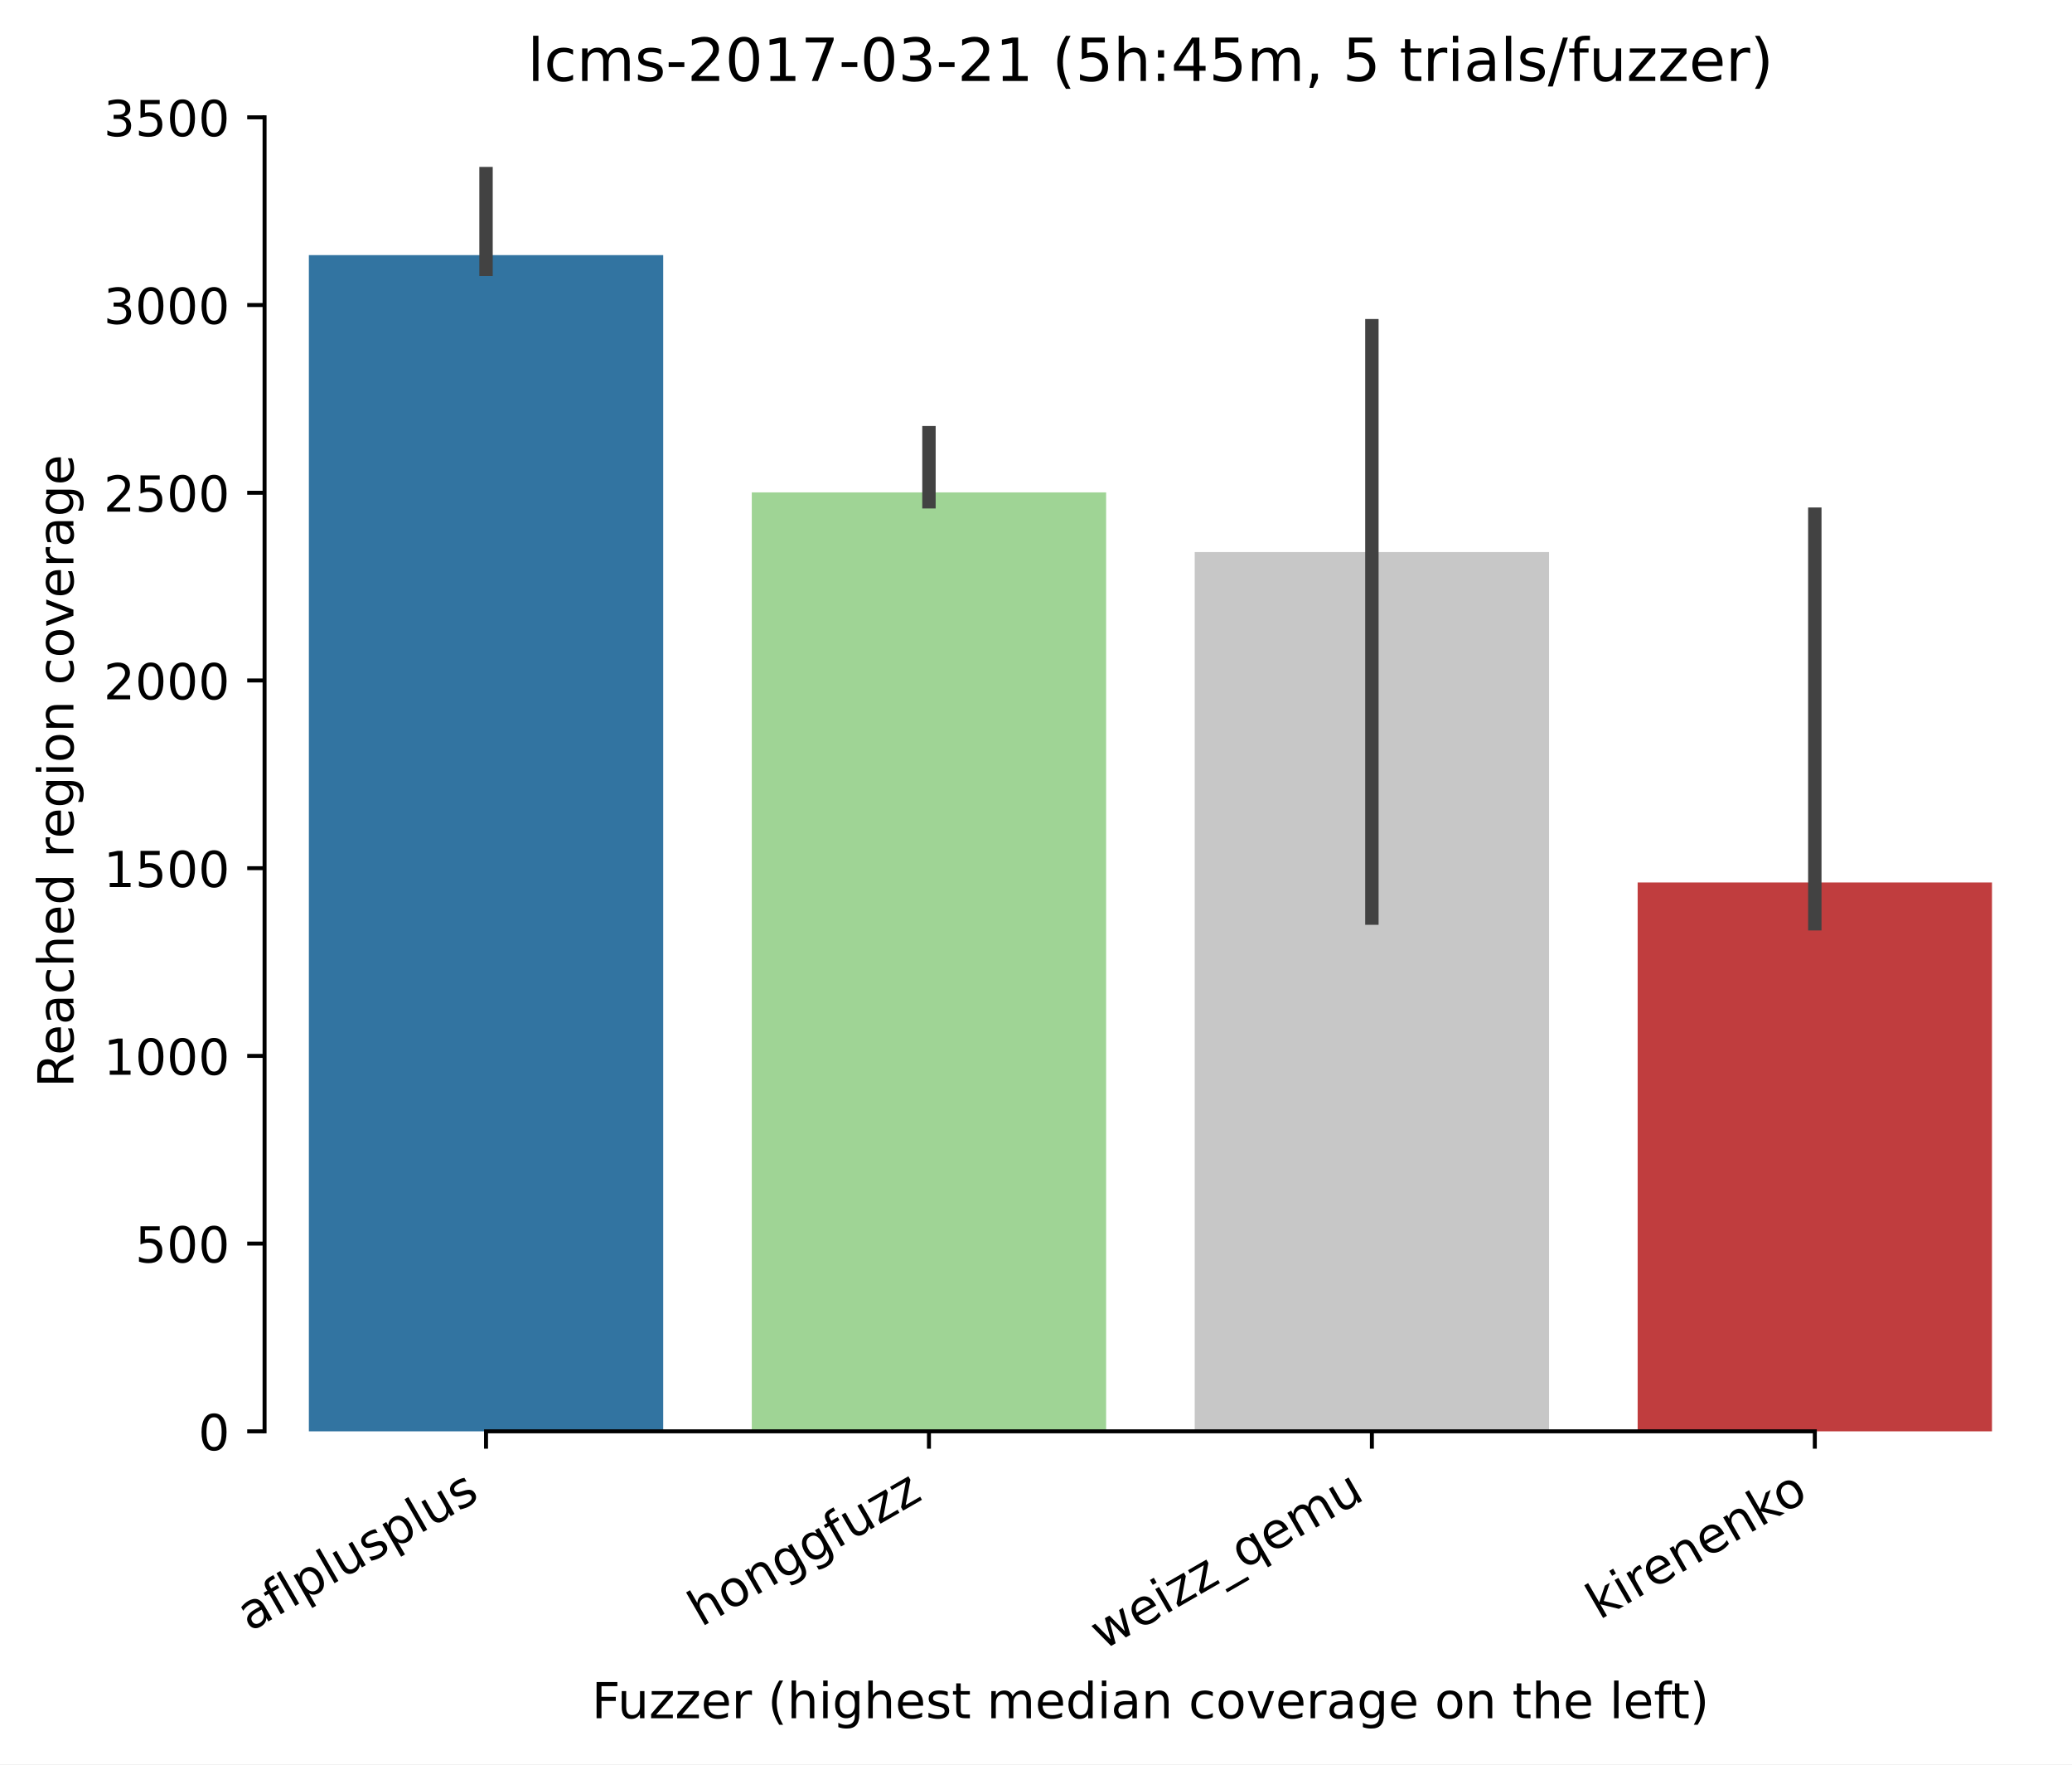
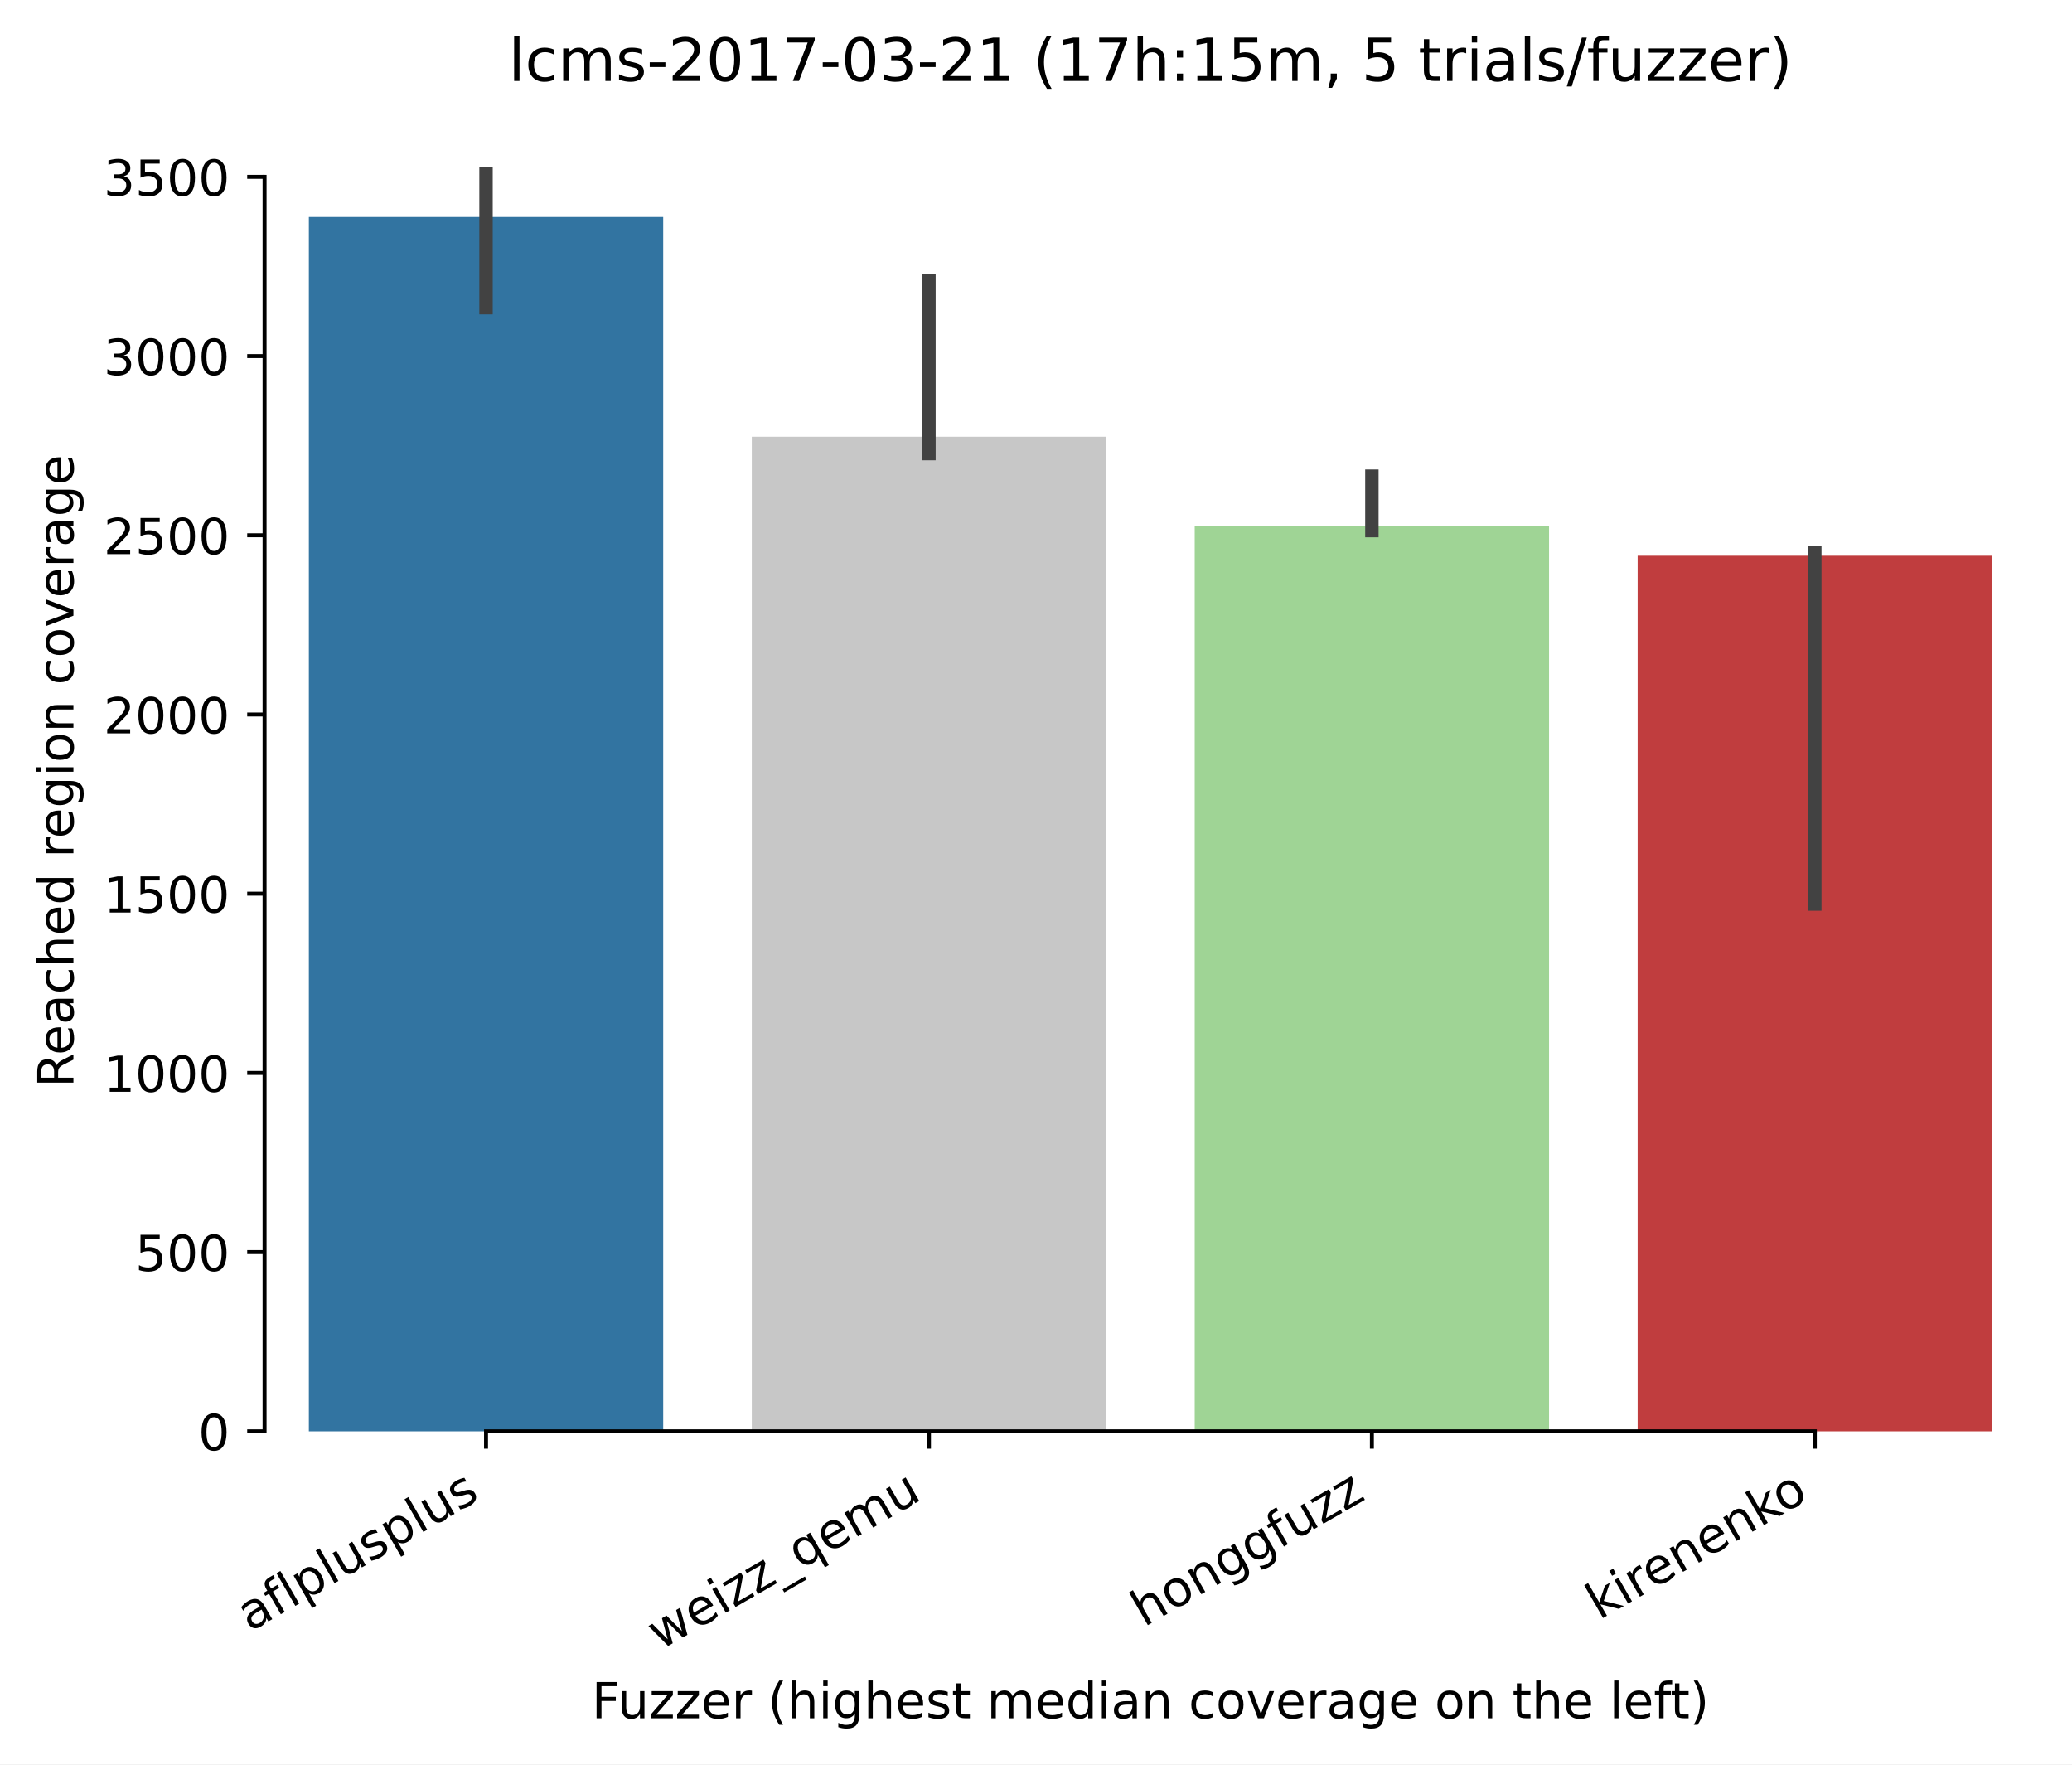
<svg xmlns="http://www.w3.org/2000/svg" xmlns:xlink="http://www.w3.org/1999/xlink" height="355.524pt" version="1.1" viewBox="0 0 417.648 355.524" width="417.648pt">
  <defs>
    <style type="text/css">*{stroke-linecap:butt;stroke-linejoin:round;}</style>
  </defs>
  <g id="figure_1">
    <g id="patch_1">
      <path d="M 0 355.524  L 417.648 355.524  L 417.648 0  L 0 0  z " style="fill:#ffffff;" />
    </g>
    <g id="axes_1">
      <g id="patch_2">
        <path d="M 53.328 288.43  L 410.448 288.43  L 410.448 22.318  L 53.328 22.318  z " style="fill:#ffffff;" />
      </g>
      <g id="patch_3">
-         <path clip-path="url(#p3915ba2900)" d="M 62.256 288.43  L 133.68 288.43  L 133.68 51.407  L 62.256 51.407  z " style="fill:#3274a1;" />
+         <path clip-path="url(#p726e9a7b98)" d="M 62.256 288.43  L 133.68 288.43  L 133.68 43.729  L 62.256 43.729  z " style="fill:#3274a1;" />
      </g>
      <g id="patch_4">
-         <path clip-path="url(#p3915ba2900)" d="M 151.536 288.43  L 222.96 288.43  L 222.96 99.22  L 151.536 99.22  z " style="fill:#9fd495;" />
+         <path clip-path="url(#p726e9a7b98)" d="M 151.536 288.43  L 222.96 288.43  L 222.96 88.004  L 151.536 88.004  z " style="fill:#c7c7c7;" />
      </g>
      <g id="patch_5">
-         <path clip-path="url(#p3915ba2900)" d="M 240.816 288.43  L 312.24 288.43  L 312.24 111.249  L 240.816 111.249  z " style="fill:#c7c7c7;" />
+         <path clip-path="url(#p726e9a7b98)" d="M 240.816 288.43  L 312.24 288.43  L 312.24 106.06  L 240.816 106.06  z " style="fill:#9fd495;" />
      </g>
      <g id="patch_6">
-         <path clip-path="url(#p3915ba2900)" d="M 330.096 288.43  L 401.52 288.43  L 401.52 177.824  L 330.096 177.824  z " style="fill:#c03d3e;" />
+         <path clip-path="url(#p726e9a7b98)" d="M 330.096 288.43  L 401.52 288.43  L 401.52 111.983  L 330.096 111.983  z " style="fill:#c03d3e;" />
      </g>
      <g id="matplotlib.axis_1">
        <g id="xtick_1">
          <g id="line2d_1">
            <defs>
-               <path d="M 0 0  L 0 3.5  " id="maa04aa9f16" style="stroke:#000000;stroke-width:0.8;" />
+               <path d="M 0 0  L 0 3.5  " id="m2c6a691747" style="stroke:#000000;stroke-width:0.8;" />
            </defs>
            <g>
-               <use style="stroke:#000000;stroke-width:0.8;" x="97.968" xlink:href="#maa04aa9f16" y="288.43" />
+               <use style="stroke:#000000;stroke-width:0.8;" x="97.968" xlink:href="#m2c6a691747" y="288.43" />
            </g>
          </g>
          <g id="text_1">
            <g transform="translate(50.35912 328.8973)rotate(-30)scale(0.1 -0.1)">
              <defs>
                <path d="M 34.281 27.484  Q 23.391 27.484 19.188 25  Q 14.984 22.516 14.984 16.5  Q 14.984 11.719 18.141 8.906  Q 21.297 6.109 26.703 6.109  Q 34.188 6.109 38.703 11.406  Q 43.219 16.703 43.219 25.484  L 43.219 27.484  z M 52.203 31.203  L 52.203 0  L 43.219 0  L 43.219 8.297  Q 40.141 3.328 35.547 0.953  Q 30.953 -1.422 24.312 -1.422  Q 15.922 -1.422 10.953 3.297  Q 6 8.016 6 15.922  Q 6 25.141 12.172 29.828  Q 18.359 34.516 30.609 34.516  L 43.219 34.516  L 43.219 35.406  Q 43.219 41.609 39.141 45  Q 35.062 48.391 27.688 48.391  Q 23 48.391 18.547 47.266  Q 14.109 46.141 10.016 43.891  L 10.016 52.203  Q 14.938 54.109 19.578 55.047  Q 24.219 56 28.609 56  Q 40.484 56 46.344 49.844  Q 52.203 43.703 52.203 31.203  z " id="DejaVuSans-97" />
                <path d="M 37.109 75.984  L 37.109 68.5  L 28.516 68.5  Q 23.688 68.5 21.797 66.547  Q 19.922 64.594 19.922 59.516  L 19.922 54.688  L 34.719 54.688  L 34.719 47.703  L 19.922 47.703  L 19.922 0  L 10.891 0  L 10.891 47.703  L 2.297 47.703  L 2.297 54.688  L 10.891 54.688  L 10.891 58.5  Q 10.891 67.625 15.141 71.797  Q 19.391 75.984 28.609 75.984  z " id="DejaVuSans-102" />
                <path d="M 9.422 75.984  L 18.406 75.984  L 18.406 0  L 9.422 0  z " id="DejaVuSans-108" />
                <path d="M 18.109 8.203  L 18.109 -20.797  L 9.078 -20.797  L 9.078 54.688  L 18.109 54.688  L 18.109 46.391  Q 20.953 51.266 25.266 53.625  Q 29.594 56 35.594 56  Q 45.562 56 51.781 48.094  Q 58.016 40.188 58.016 27.297  Q 58.016 14.406 51.781 6.484  Q 45.562 -1.422 35.594 -1.422  Q 29.594 -1.422 25.266 0.953  Q 20.953 3.328 18.109 8.203  z M 48.688 27.297  Q 48.688 37.203 44.609 42.844  Q 40.531 48.484 33.406 48.484  Q 26.266 48.484 22.188 42.844  Q 18.109 37.203 18.109 27.297  Q 18.109 17.391 22.188 11.75  Q 26.266 6.109 33.406 6.109  Q 40.531 6.109 44.609 11.75  Q 48.688 17.391 48.688 27.297  z " id="DejaVuSans-112" />
                <path d="M 8.5 21.578  L 8.5 54.688  L 17.484 54.688  L 17.484 21.922  Q 17.484 14.156 20.5 10.266  Q 23.531 6.391 29.594 6.391  Q 36.859 6.391 41.078 11.031  Q 45.312 15.672 45.312 23.688  L 45.312 54.688  L 54.297 54.688  L 54.297 0  L 45.312 0  L 45.312 8.406  Q 42.047 3.422 37.719 1  Q 33.406 -1.422 27.688 -1.422  Q 18.266 -1.422 13.375 4.438  Q 8.5 10.297 8.5 21.578  z M 31.109 56  z " id="DejaVuSans-117" />
                <path d="M 44.281 53.078  L 44.281 44.578  Q 40.484 46.531 36.375 47.5  Q 32.281 48.484 27.875 48.484  Q 21.188 48.484 17.844 46.438  Q 14.5 44.391 14.5 40.281  Q 14.5 37.156 16.891 35.375  Q 19.281 33.594 26.516 31.984  L 29.594 31.297  Q 39.156 29.25 43.188 25.516  Q 47.219 21.781 47.219 15.094  Q 47.219 7.469 41.188 3.016  Q 35.156 -1.422 24.609 -1.422  Q 20.219 -1.422 15.453 -0.562  Q 10.688 0.297 5.422 2  L 5.422 11.281  Q 10.406 8.688 15.234 7.391  Q 20.062 6.109 24.812 6.109  Q 31.156 6.109 34.562 8.281  Q 37.984 10.453 37.984 14.406  Q 37.984 18.062 35.516 20.016  Q 33.062 21.969 24.703 23.781  L 21.578 24.516  Q 13.234 26.266 9.516 29.906  Q 5.812 33.547 5.812 39.891  Q 5.812 47.609 11.281 51.797  Q 16.75 56 26.812 56  Q 31.781 56 36.172 55.266  Q 40.578 54.547 44.281 53.078  z " id="DejaVuSans-115" />
              </defs>
              <use xlink:href="#DejaVuSans-97" />
              <use x="61.279" xlink:href="#DejaVuSans-102" />
              <use x="96.484" xlink:href="#DejaVuSans-108" />
              <use x="124.268" xlink:href="#DejaVuSans-112" />
              <use x="187.744" xlink:href="#DejaVuSans-108" />
              <use x="215.527" xlink:href="#DejaVuSans-117" />
              <use x="278.906" xlink:href="#DejaVuSans-115" />
              <use x="331.006" xlink:href="#DejaVuSans-112" />
              <use x="394.482" xlink:href="#DejaVuSans-108" />
              <use x="422.266" xlink:href="#DejaVuSans-117" />
              <use x="485.645" xlink:href="#DejaVuSans-115" />
            </g>
          </g>
        </g>
        <g id="xtick_2">
          <g id="line2d_2">
            <g>
-               <use style="stroke:#000000;stroke-width:0.8;" x="187.248" xlink:href="#maa04aa9f16" y="288.43" />
+               <use style="stroke:#000000;stroke-width:0.8;" x="187.248" xlink:href="#m2c6a691747" y="288.43" />
            </g>
          </g>
          <g id="text_2">
-             <g transform="translate(141.3089 327.9332)rotate(-30)scale(0.1 -0.1)">
-               <defs>
-                 <path d="M 54.891 33.016  L 54.891 0  L 45.906 0  L 45.906 32.719  Q 45.906 40.484 42.875 44.328  Q 39.844 48.188 33.797 48.188  Q 26.516 48.188 22.312 43.547  Q 18.109 38.922 18.109 30.906  L 18.109 0  L 9.078 0  L 9.078 75.984  L 18.109 75.984  L 18.109 46.188  Q 21.344 51.125 25.703 53.562  Q 30.078 56 35.797 56  Q 45.219 56 50.047 50.172  Q 54.891 44.344 54.891 33.016  z " id="DejaVuSans-104" />
-                 <path d="M 30.609 48.391  Q 23.391 48.391 19.188 42.75  Q 14.984 37.109 14.984 27.297  Q 14.984 17.484 19.156 11.844  Q 23.344 6.203 30.609 6.203  Q 37.797 6.203 41.984 11.859  Q 46.188 17.531 46.188 27.297  Q 46.188 37.016 41.984 42.703  Q 37.797 48.391 30.609 48.391  z M 30.609 56  Q 42.328 56 49.016 48.375  Q 55.719 40.766 55.719 27.297  Q 55.719 13.875 49.016 6.219  Q 42.328 -1.422 30.609 -1.422  Q 18.844 -1.422 12.172 6.219  Q 5.516 13.875 5.516 27.297  Q 5.516 40.766 12.172 48.375  Q 18.844 56 30.609 56  z " id="DejaVuSans-111" />
-                 <path d="M 54.891 33.016  L 54.891 0  L 45.906 0  L 45.906 32.719  Q 45.906 40.484 42.875 44.328  Q 39.844 48.188 33.797 48.188  Q 26.516 48.188 22.312 43.547  Q 18.109 38.922 18.109 30.906  L 18.109 0  L 9.078 0  L 9.078 54.688  L 18.109 54.688  L 18.109 46.188  Q 21.344 51.125 25.703 53.562  Q 30.078 56 35.797 56  Q 45.219 56 50.047 50.172  Q 54.891 44.344 54.891 33.016  z " id="DejaVuSans-110" />
-                 <path d="M 45.406 27.984  Q 45.406 37.75 41.375 43.109  Q 37.359 48.484 30.078 48.484  Q 22.859 48.484 18.828 43.109  Q 14.797 37.75 14.797 27.984  Q 14.797 18.266 18.828 12.891  Q 22.859 7.516 30.078 7.516  Q 37.359 7.516 41.375 12.891  Q 45.406 18.266 45.406 27.984  z M 54.391 6.781  Q 54.391 -7.172 48.188 -13.984  Q 42 -20.797 29.203 -20.797  Q 24.469 -20.797 20.266 -20.094  Q 16.062 -19.391 12.109 -17.922  L 12.109 -9.188  Q 16.062 -11.328 19.922 -12.344  Q 23.781 -13.375 27.781 -13.375  Q 36.625 -13.375 41.016 -8.766  Q 45.406 -4.156 45.406 5.172  L 45.406 9.625  Q 42.625 4.781 38.281 2.391  Q 33.938 0 27.875 0  Q 17.828 0 11.672 7.656  Q 5.516 15.328 5.516 27.984  Q 5.516 40.672 11.672 48.328  Q 17.828 56 27.875 56  Q 33.938 56 38.281 53.609  Q 42.625 51.219 45.406 46.391  L 45.406 54.688  L 54.391 54.688  z " id="DejaVuSans-103" />
-                 <path d="M 5.516 54.688  L 48.188 54.688  L 48.188 46.484  L 14.406 7.172  L 48.188 7.172  L 48.188 0  L 4.297 0  L 4.297 8.203  L 38.094 47.516  L 5.516 47.516  z " id="DejaVuSans-122" />
-               </defs>
-               <use xlink:href="#DejaVuSans-104" />
-               <use x="63.379" xlink:href="#DejaVuSans-111" />
-               <use x="124.561" xlink:href="#DejaVuSans-110" />
-               <use x="187.939" xlink:href="#DejaVuSans-103" />
-               <use x="251.416" xlink:href="#DejaVuSans-103" />
-               <use x="314.893" xlink:href="#DejaVuSans-102" />
-               <use x="350.098" xlink:href="#DejaVuSans-117" />
-               <use x="413.477" xlink:href="#DejaVuSans-122" />
-               <use x="465.967" xlink:href="#DejaVuSans-122" />
-             </g>
-           </g>
-         </g>
-         <g id="xtick_3">
-           <g id="line2d_3">
-             <g>
-               <use style="stroke:#000000;stroke-width:0.8;" x="276.528" xlink:href="#maa04aa9f16" y="288.43" />
-             </g>
-           </g>
-           <g id="text_3">
-             <g transform="translate(222.3606 332.6035)rotate(-30)scale(0.1 -0.1)">
+             <g transform="translate(133.0806 332.6035)rotate(-30)scale(0.1 -0.1)">
              <defs>
                <path d="M 4.203 54.688  L 13.188 54.688  L 24.422 12.016  L 35.594 54.688  L 46.188 54.688  L 57.422 12.016  L 68.609 54.688  L 77.594 54.688  L 63.281 0  L 52.688 0  L 40.922 44.828  L 29.109 0  L 18.5 0  z " id="DejaVuSans-119" />
                <path d="M 56.203 29.594  L 56.203 25.203  L 14.891 25.203  Q 15.484 15.922 20.484 11.062  Q 25.484 6.203 34.422 6.203  Q 39.594 6.203 44.453 7.469  Q 49.312 8.734 54.109 11.281  L 54.109 2.781  Q 49.266 0.734 44.188 -0.344  Q 39.109 -1.422 33.891 -1.422  Q 20.797 -1.422 13.156 6.188  Q 5.516 13.812 5.516 26.812  Q 5.516 40.234 12.766 48.109  Q 20.016 56 32.328 56  Q 43.359 56 49.781 48.891  Q 56.203 41.797 56.203 29.594  z M 47.219 32.234  Q 47.125 39.594 43.094 43.984  Q 39.062 48.391 32.422 48.391  Q 24.906 48.391 20.391 44.141  Q 15.875 39.891 15.188 32.172  z " id="DejaVuSans-101" />
                <path d="M 9.422 54.688  L 18.406 54.688  L 18.406 0  L 9.422 0  z M 9.422 75.984  L 18.406 75.984  L 18.406 64.594  L 9.422 64.594  z " id="DejaVuSans-105" />
+                 <path d="M 5.516 54.688  L 48.188 54.688  L 48.188 46.484  L 14.406 7.172  L 48.188 7.172  L 48.188 0  L 4.297 0  L 4.297 8.203  L 38.094 47.516  L 5.516 47.516  z " id="DejaVuSans-122" />
                <path d="M 50.984 -16.609  L 50.984 -23.578  L -0.984 -23.578  L -0.984 -16.609  z " id="DejaVuSans-95" />
                <path d="M 14.797 27.297  Q 14.797 17.391 18.875 11.75  Q 22.953 6.109 30.078 6.109  Q 37.203 6.109 41.297 11.75  Q 45.406 17.391 45.406 27.297  Q 45.406 37.203 41.297 42.844  Q 37.203 48.484 30.078 48.484  Q 22.953 48.484 18.875 42.844  Q 14.797 37.203 14.797 27.297  z M 45.406 8.203  Q 42.578 3.328 38.25 0.953  Q 33.938 -1.422 27.875 -1.422  Q 17.969 -1.422 11.734 6.484  Q 5.516 14.406 5.516 27.297  Q 5.516 40.188 11.734 48.094  Q 17.969 56 27.875 56  Q 33.938 56 38.25 53.625  Q 42.578 51.266 45.406 46.391  L 45.406 54.688  L 54.391 54.688  L 54.391 -20.797  L 45.406 -20.797  z " id="DejaVuSans-113" />
                <path d="M 52 44.188  Q 55.375 50.25 60.062 53.125  Q 64.75 56 71.094 56  Q 79.641 56 84.281 50.016  Q 88.922 44.047 88.922 33.016  L 88.922 0  L 79.891 0  L 79.891 32.719  Q 79.891 40.578 77.094 44.375  Q 74.312 48.188 68.609 48.188  Q 61.625 48.188 57.562 43.547  Q 53.516 38.922 53.516 30.906  L 53.516 0  L 44.484 0  L 44.484 32.719  Q 44.484 40.625 41.703 44.406  Q 38.922 48.188 33.109 48.188  Q 26.219 48.188 22.156 43.531  Q 18.109 38.875 18.109 30.906  L 18.109 0  L 9.078 0  L 9.078 54.688  L 18.109 54.688  L 18.109 46.188  Q 21.188 51.219 25.484 53.609  Q 29.781 56 35.688 56  Q 41.656 56 45.828 52.969  Q 50 49.953 52 44.188  z " id="DejaVuSans-109" />
              </defs>
              <use xlink:href="#DejaVuSans-119" />
              <use x="81.787" xlink:href="#DejaVuSans-101" />
              <use x="143.311" xlink:href="#DejaVuSans-105" />
              <use x="171.094" xlink:href="#DejaVuSans-122" />
              <use x="223.584" xlink:href="#DejaVuSans-122" />
              <use x="276.074" xlink:href="#DejaVuSans-95" />
              <use x="326.074" xlink:href="#DejaVuSans-113" />
              <use x="389.551" xlink:href="#DejaVuSans-101" />
              <use x="451.074" xlink:href="#DejaVuSans-109" />
              <use x="548.486" xlink:href="#DejaVuSans-117" />
            </g>
          </g>
        </g>
+         <g id="xtick_3">
+           <g id="line2d_3">
+             <g>
+               <use style="stroke:#000000;stroke-width:0.8;" x="276.528" xlink:href="#m2c6a691747" y="288.43" />
+             </g>
+           </g>
+           <g id="text_3">
+             <g transform="translate(230.5889 327.9332)rotate(-30)scale(0.1 -0.1)">
+               <defs>
+                 <path d="M 54.891 33.016  L 54.891 0  L 45.906 0  L 45.906 32.719  Q 45.906 40.484 42.875 44.328  Q 39.844 48.188 33.797 48.188  Q 26.516 48.188 22.312 43.547  Q 18.109 38.922 18.109 30.906  L 18.109 0  L 9.078 0  L 9.078 75.984  L 18.109 75.984  L 18.109 46.188  Q 21.344 51.125 25.703 53.562  Q 30.078 56 35.797 56  Q 45.219 56 50.047 50.172  Q 54.891 44.344 54.891 33.016  z " id="DejaVuSans-104" />
+                 <path d="M 30.609 48.391  Q 23.391 48.391 19.188 42.75  Q 14.984 37.109 14.984 27.297  Q 14.984 17.484 19.156 11.844  Q 23.344 6.203 30.609 6.203  Q 37.797 6.203 41.984 11.859  Q 46.188 17.531 46.188 27.297  Q 46.188 37.016 41.984 42.703  Q 37.797 48.391 30.609 48.391  z M 30.609 56  Q 42.328 56 49.016 48.375  Q 55.719 40.766 55.719 27.297  Q 55.719 13.875 49.016 6.219  Q 42.328 -1.422 30.609 -1.422  Q 18.844 -1.422 12.172 6.219  Q 5.516 13.875 5.516 27.297  Q 5.516 40.766 12.172 48.375  Q 18.844 56 30.609 56  z " id="DejaVuSans-111" />
+                 <path d="M 54.891 33.016  L 54.891 0  L 45.906 0  L 45.906 32.719  Q 45.906 40.484 42.875 44.328  Q 39.844 48.188 33.797 48.188  Q 26.516 48.188 22.312 43.547  Q 18.109 38.922 18.109 30.906  L 18.109 0  L 9.078 0  L 9.078 54.688  L 18.109 54.688  L 18.109 46.188  Q 21.344 51.125 25.703 53.562  Q 30.078 56 35.797 56  Q 45.219 56 50.047 50.172  Q 54.891 44.344 54.891 33.016  z " id="DejaVuSans-110" />
+                 <path d="M 45.406 27.984  Q 45.406 37.75 41.375 43.109  Q 37.359 48.484 30.078 48.484  Q 22.859 48.484 18.828 43.109  Q 14.797 37.75 14.797 27.984  Q 14.797 18.266 18.828 12.891  Q 22.859 7.516 30.078 7.516  Q 37.359 7.516 41.375 12.891  Q 45.406 18.266 45.406 27.984  z M 54.391 6.781  Q 54.391 -7.172 48.188 -13.984  Q 42 -20.797 29.203 -20.797  Q 24.469 -20.797 20.266 -20.094  Q 16.062 -19.391 12.109 -17.922  L 12.109 -9.188  Q 16.062 -11.328 19.922 -12.344  Q 23.781 -13.375 27.781 -13.375  Q 36.625 -13.375 41.016 -8.766  Q 45.406 -4.156 45.406 5.172  L 45.406 9.625  Q 42.625 4.781 38.281 2.391  Q 33.938 0 27.875 0  Q 17.828 0 11.672 7.656  Q 5.516 15.328 5.516 27.984  Q 5.516 40.672 11.672 48.328  Q 17.828 56 27.875 56  Q 33.938 56 38.281 53.609  Q 42.625 51.219 45.406 46.391  L 45.406 54.688  L 54.391 54.688  z " id="DejaVuSans-103" />
+               </defs>
+               <use xlink:href="#DejaVuSans-104" />
+               <use x="63.379" xlink:href="#DejaVuSans-111" />
+               <use x="124.561" xlink:href="#DejaVuSans-110" />
+               <use x="187.939" xlink:href="#DejaVuSans-103" />
+               <use x="251.416" xlink:href="#DejaVuSans-103" />
+               <use x="314.893" xlink:href="#DejaVuSans-102" />
+               <use x="350.098" xlink:href="#DejaVuSans-117" />
+               <use x="413.477" xlink:href="#DejaVuSans-122" />
+               <use x="465.967" xlink:href="#DejaVuSans-122" />
+             </g>
+           </g>
+         </g>
        <g id="xtick_4">
          <g id="line2d_4">
            <g>
-               <use style="stroke:#000000;stroke-width:0.8;" x="365.808" xlink:href="#maa04aa9f16" y="288.43" />
+               <use style="stroke:#000000;stroke-width:0.8;" x="365.808" xlink:href="#m2c6a691747" y="288.43" />
            </g>
          </g>
          <g id="text_4">
            <g transform="translate(322.3479 326.502)rotate(-30)scale(0.1 -0.1)">
              <defs>
                <path d="M 9.078 75.984  L 18.109 75.984  L 18.109 31.109  L 44.922 54.688  L 56.391 54.688  L 27.391 29.109  L 57.625 0  L 45.906 0  L 18.109 26.703  L 18.109 0  L 9.078 0  z " id="DejaVuSans-107" />
                <path d="M 41.109 46.297  Q 39.594 47.172 37.812 47.578  Q 36.031 48 33.891 48  Q 26.266 48 22.188 43.047  Q 18.109 38.094 18.109 28.812  L 18.109 0  L 9.078 0  L 9.078 54.688  L 18.109 54.688  L 18.109 46.188  Q 20.953 51.172 25.484 53.578  Q 30.031 56 36.531 56  Q 37.453 56 38.578 55.875  Q 39.703 55.766 41.062 55.516  z " id="DejaVuSans-114" />
              </defs>
              <use xlink:href="#DejaVuSans-107" />
              <use x="57.91" xlink:href="#DejaVuSans-105" />
              <use x="85.693" xlink:href="#DejaVuSans-114" />
              <use x="124.557" xlink:href="#DejaVuSans-101" />
              <use x="186.08" xlink:href="#DejaVuSans-110" />
              <use x="249.459" xlink:href="#DejaVuSans-101" />
              <use x="310.982" xlink:href="#DejaVuSans-110" />
              <use x="374.361" xlink:href="#DejaVuSans-107" />
              <use x="428.646" xlink:href="#DejaVuSans-111" />
            </g>
          </g>
        </g>
        <g id="text_5">
          <g transform="translate(119.2702 346.2439)scale(0.1 -0.1)">
            <defs>
              <path d="M 9.812 72.906  L 51.703 72.906  L 51.703 64.594  L 19.672 64.594  L 19.672 43.109  L 48.578 43.109  L 48.578 34.812  L 19.672 34.812  L 19.672 0  L 9.812 0  z " id="DejaVuSans-70" />
              <path id="DejaVuSans-32" />
              <path d="M 31 75.875  Q 24.469 64.656 21.281 53.656  Q 18.109 42.672 18.109 31.391  Q 18.109 20.125 21.312 9.062  Q 24.516 -2 31 -13.188  L 23.188 -13.188  Q 15.875 -1.703 12.234 9.375  Q 8.594 20.453 8.594 31.391  Q 8.594 42.281 12.203 53.312  Q 15.828 64.359 23.188 75.875  z " id="DejaVuSans-40" />
              <path d="M 18.312 70.219  L 18.312 54.688  L 36.812 54.688  L 36.812 47.703  L 18.312 47.703  L 18.312 18.016  Q 18.312 11.328 20.141 9.422  Q 21.969 7.516 27.594 7.516  L 36.812 7.516  L 36.812 0  L 27.594 0  Q 17.188 0 13.234 3.875  Q 9.281 7.766 9.281 18.016  L 9.281 47.703  L 2.688 47.703  L 2.688 54.688  L 9.281 54.688  L 9.281 70.219  z " id="DejaVuSans-116" />
              <path d="M 45.406 46.391  L 45.406 75.984  L 54.391 75.984  L 54.391 0  L 45.406 0  L 45.406 8.203  Q 42.578 3.328 38.25 0.953  Q 33.938 -1.422 27.875 -1.422  Q 17.969 -1.422 11.734 6.484  Q 5.516 14.406 5.516 27.297  Q 5.516 40.188 11.734 48.094  Q 17.969 56 27.875 56  Q 33.938 56 38.25 53.625  Q 42.578 51.266 45.406 46.391  z M 14.797 27.297  Q 14.797 17.391 18.875 11.75  Q 22.953 6.109 30.078 6.109  Q 37.203 6.109 41.297 11.75  Q 45.406 17.391 45.406 27.297  Q 45.406 37.203 41.297 42.844  Q 37.203 48.484 30.078 48.484  Q 22.953 48.484 18.875 42.844  Q 14.797 37.203 14.797 27.297  z " id="DejaVuSans-100" />
              <path d="M 48.781 52.594  L 48.781 44.188  Q 44.969 46.297 41.141 47.344  Q 37.312 48.391 33.406 48.391  Q 24.656 48.391 19.812 42.844  Q 14.984 37.312 14.984 27.297  Q 14.984 17.281 19.812 11.734  Q 24.656 6.203 33.406 6.203  Q 37.312 6.203 41.141 7.25  Q 44.969 8.297 48.781 10.406  L 48.781 2.094  Q 45.016 0.344 40.984 -0.531  Q 36.969 -1.422 32.422 -1.422  Q 20.062 -1.422 12.781 6.344  Q 5.516 14.109 5.516 27.297  Q 5.516 40.672 12.859 48.328  Q 20.219 56 33.016 56  Q 37.156 56 41.109 55.141  Q 45.062 54.297 48.781 52.594  z " id="DejaVuSans-99" />
              <path d="M 2.984 54.688  L 12.5 54.688  L 29.594 8.797  L 46.688 54.688  L 56.203 54.688  L 35.688 0  L 23.484 0  z " id="DejaVuSans-118" />
              <path d="M 8.016 75.875  L 15.828 75.875  Q 23.141 64.359 26.781 53.312  Q 30.422 42.281 30.422 31.391  Q 30.422 20.453 26.781 9.375  Q 23.141 -1.703 15.828 -13.188  L 8.016 -13.188  Q 14.5 -2 17.703 9.062  Q 20.906 20.125 20.906 31.391  Q 20.906 42.672 17.703 53.656  Q 14.5 64.656 8.016 75.875  z " id="DejaVuSans-41" />
            </defs>
            <use xlink:href="#DejaVuSans-70" />
            <use x="52.02" xlink:href="#DejaVuSans-117" />
            <use x="115.398" xlink:href="#DejaVuSans-122" />
            <use x="167.889" xlink:href="#DejaVuSans-122" />
            <use x="220.379" xlink:href="#DejaVuSans-101" />
            <use x="281.902" xlink:href="#DejaVuSans-114" />
            <use x="323.016" xlink:href="#DejaVuSans-32" />
            <use x="354.803" xlink:href="#DejaVuSans-40" />
            <use x="393.816" xlink:href="#DejaVuSans-104" />
            <use x="457.195" xlink:href="#DejaVuSans-105" />
            <use x="484.979" xlink:href="#DejaVuSans-103" />
            <use x="548.455" xlink:href="#DejaVuSans-104" />
            <use x="611.834" xlink:href="#DejaVuSans-101" />
            <use x="673.357" xlink:href="#DejaVuSans-115" />
            <use x="725.457" xlink:href="#DejaVuSans-116" />
            <use x="764.666" xlink:href="#DejaVuSans-32" />
            <use x="796.453" xlink:href="#DejaVuSans-109" />
            <use x="893.865" xlink:href="#DejaVuSans-101" />
            <use x="955.389" xlink:href="#DejaVuSans-100" />
            <use x="1018.865" xlink:href="#DejaVuSans-105" />
            <use x="1046.648" xlink:href="#DejaVuSans-97" />
            <use x="1107.928" xlink:href="#DejaVuSans-110" />
            <use x="1171.307" xlink:href="#DejaVuSans-32" />
            <use x="1203.094" xlink:href="#DejaVuSans-99" />
            <use x="1258.074" xlink:href="#DejaVuSans-111" />
            <use x="1319.256" xlink:href="#DejaVuSans-118" />
            <use x="1378.436" xlink:href="#DejaVuSans-101" />
            <use x="1439.959" xlink:href="#DejaVuSans-114" />
            <use x="1481.072" xlink:href="#DejaVuSans-97" />
            <use x="1542.352" xlink:href="#DejaVuSans-103" />
            <use x="1605.828" xlink:href="#DejaVuSans-101" />
            <use x="1667.352" xlink:href="#DejaVuSans-32" />
            <use x="1699.139" xlink:href="#DejaVuSans-111" />
            <use x="1760.32" xlink:href="#DejaVuSans-110" />
            <use x="1823.699" xlink:href="#DejaVuSans-32" />
            <use x="1855.486" xlink:href="#DejaVuSans-116" />
            <use x="1894.695" xlink:href="#DejaVuSans-104" />
            <use x="1958.074" xlink:href="#DejaVuSans-101" />
            <use x="2019.598" xlink:href="#DejaVuSans-32" />
            <use x="2051.385" xlink:href="#DejaVuSans-108" />
            <use x="2079.168" xlink:href="#DejaVuSans-101" />
            <use x="2140.691" xlink:href="#DejaVuSans-102" />
            <use x="2174.146" xlink:href="#DejaVuSans-116" />
            <use x="2213.355" xlink:href="#DejaVuSans-41" />
          </g>
        </g>
      </g>
      <g id="matplotlib.axis_2">
        <g id="ytick_1">
          <g id="line2d_5">
            <defs>
-               <path d="M 0 0  L -3.5 0  " id="me687125c66" style="stroke:#000000;stroke-width:0.8;" />
+               <path d="M 0 0  L -3.5 0  " id="md8347f462e" style="stroke:#000000;stroke-width:0.8;" />
            </defs>
            <g>
-               <use style="stroke:#000000;stroke-width:0.8;" x="53.328" xlink:href="#me687125c66" y="288.43" />
+               <use style="stroke:#000000;stroke-width:0.8;" x="53.328" xlink:href="#md8347f462e" y="288.43" />
            </g>
          </g>
          <g id="text_6">
            <g transform="translate(39.96563 292.2293)scale(0.1 -0.1)">
              <defs>
                <path d="M 31.781 66.406  Q 24.172 66.406 20.328 58.906  Q 16.5 51.422 16.5 36.375  Q 16.5 21.391 20.328 13.891  Q 24.172 6.391 31.781 6.391  Q 39.453 6.391 43.281 13.891  Q 47.125 21.391 47.125 36.375  Q 47.125 51.422 43.281 58.906  Q 39.453 66.406 31.781 66.406  z M 31.781 74.219  Q 44.047 74.219 50.516 64.516  Q 56.984 54.828 56.984 36.375  Q 56.984 17.969 50.516 8.266  Q 44.047 -1.422 31.781 -1.422  Q 19.531 -1.422 13.062 8.266  Q 6.594 17.969 6.594 36.375  Q 6.594 54.828 13.062 64.516  Q 19.531 74.219 31.781 74.219  z " id="DejaVuSans-48" />
              </defs>
              <use xlink:href="#DejaVuSans-48" />
            </g>
          </g>
        </g>
        <g id="ytick_2">
          <g id="line2d_6">
            <g>
-               <use style="stroke:#000000;stroke-width:0.8;" x="53.328" xlink:href="#me687125c66" y="250.603" />
+               <use style="stroke:#000000;stroke-width:0.8;" x="53.328" xlink:href="#md8347f462e" y="252.317" />
            </g>
          </g>
          <g id="text_7">
-             <g transform="translate(27.24063 254.4025)scale(0.1 -0.1)">
+             <g transform="translate(27.24063 256.1165)scale(0.1 -0.1)">
              <defs>
                <path d="M 10.797 72.906  L 49.516 72.906  L 49.516 64.594  L 19.828 64.594  L 19.828 46.734  Q 21.969 47.469 24.109 47.828  Q 26.266 48.188 28.422 48.188  Q 40.625 48.188 47.75 41.5  Q 54.891 34.812 54.891 23.391  Q 54.891 11.625 47.562 5.094  Q 40.234 -1.422 26.906 -1.422  Q 22.312 -1.422 17.547 -0.641  Q 12.797 0.141 7.719 1.703  L 7.719 11.625  Q 12.109 9.234 16.797 8.062  Q 21.484 6.891 26.703 6.891  Q 35.156 6.891 40.078 11.328  Q 45.016 15.766 45.016 23.391  Q 45.016 31 40.078 35.438  Q 35.156 39.891 26.703 39.891  Q 22.75 39.891 18.812 39.016  Q 14.891 38.141 10.797 36.281  z " id="DejaVuSans-53" />
              </defs>
              <use xlink:href="#DejaVuSans-53" />
              <use x="63.623" xlink:href="#DejaVuSans-48" />
              <use x="127.246" xlink:href="#DejaVuSans-48" />
            </g>
          </g>
        </g>
        <g id="ytick_3">
          <g id="line2d_7">
            <g>
-               <use style="stroke:#000000;stroke-width:0.8;" x="53.328" xlink:href="#me687125c66" y="212.776" />
+               <use style="stroke:#000000;stroke-width:0.8;" x="53.328" xlink:href="#md8347f462e" y="216.204" />
            </g>
          </g>
          <g id="text_8">
-             <g transform="translate(20.87813 216.5756)scale(0.1 -0.1)">
+             <g transform="translate(20.87813 220.0036)scale(0.1 -0.1)">
              <defs>
                <path d="M 12.406 8.297  L 28.516 8.297  L 28.516 63.922  L 10.984 60.406  L 10.984 69.391  L 28.422 72.906  L 38.281 72.906  L 38.281 8.297  L 54.391 8.297  L 54.391 0  L 12.406 0  z " id="DejaVuSans-49" />
              </defs>
              <use xlink:href="#DejaVuSans-49" />
              <use x="63.623" xlink:href="#DejaVuSans-48" />
              <use x="127.246" xlink:href="#DejaVuSans-48" />
              <use x="190.869" xlink:href="#DejaVuSans-48" />
            </g>
          </g>
        </g>
        <g id="ytick_4">
          <g id="line2d_8">
            <g>
-               <use style="stroke:#000000;stroke-width:0.8;" x="53.328" xlink:href="#me687125c66" y="174.95" />
+               <use style="stroke:#000000;stroke-width:0.8;" x="53.328" xlink:href="#md8347f462e" y="180.092" />
            </g>
          </g>
          <g id="text_9">
-             <g transform="translate(20.87813 178.7487)scale(0.1 -0.1)">
+             <g transform="translate(20.87813 183.8908)scale(0.1 -0.1)">
              <use xlink:href="#DejaVuSans-49" />
              <use x="63.623" xlink:href="#DejaVuSans-53" />
              <use x="127.246" xlink:href="#DejaVuSans-48" />
              <use x="190.869" xlink:href="#DejaVuSans-48" />
            </g>
          </g>
        </g>
        <g id="ytick_5">
          <g id="line2d_9">
            <g>
-               <use style="stroke:#000000;stroke-width:0.8;" x="53.328" xlink:href="#me687125c66" y="137.123" />
+               <use style="stroke:#000000;stroke-width:0.8;" x="53.328" xlink:href="#md8347f462e" y="143.979" />
            </g>
          </g>
          <g id="text_10">
-             <g transform="translate(20.87813 140.9219)scale(0.1 -0.1)">
+             <g transform="translate(20.87813 147.7779)scale(0.1 -0.1)">
              <defs>
                <path d="M 19.188 8.297  L 53.609 8.297  L 53.609 0  L 7.328 0  L 7.328 8.297  Q 12.938 14.109 22.625 23.891  Q 32.328 33.688 34.812 36.531  Q 39.547 41.844 41.422 45.531  Q 43.312 49.219 43.312 52.781  Q 43.312 58.594 39.234 62.25  Q 35.156 65.922 28.609 65.922  Q 23.969 65.922 18.812 64.312  Q 13.672 62.703 7.812 59.422  L 7.812 69.391  Q 13.766 71.781 18.938 73  Q 24.125 74.219 28.422 74.219  Q 39.75 74.219 46.484 68.547  Q 53.219 62.891 53.219 53.422  Q 53.219 48.922 51.531 44.891  Q 49.859 40.875 45.406 35.406  Q 44.188 33.984 37.641 27.219  Q 31.109 20.453 19.188 8.297  z " id="DejaVuSans-50" />
              </defs>
              <use xlink:href="#DejaVuSans-50" />
              <use x="63.623" xlink:href="#DejaVuSans-48" />
              <use x="127.246" xlink:href="#DejaVuSans-48" />
              <use x="190.869" xlink:href="#DejaVuSans-48" />
            </g>
          </g>
        </g>
        <g id="ytick_6">
          <g id="line2d_10">
            <g>
-               <use style="stroke:#000000;stroke-width:0.8;" x="53.328" xlink:href="#me687125c66" y="99.296" />
+               <use style="stroke:#000000;stroke-width:0.8;" x="53.328" xlink:href="#md8347f462e" y="107.866" />
            </g>
          </g>
          <g id="text_11">
-             <g transform="translate(20.87813 103.095)scale(0.1 -0.1)">
+             <g transform="translate(20.87813 111.6651)scale(0.1 -0.1)">
              <use xlink:href="#DejaVuSans-50" />
              <use x="63.623" xlink:href="#DejaVuSans-53" />
              <use x="127.246" xlink:href="#DejaVuSans-48" />
              <use x="190.869" xlink:href="#DejaVuSans-48" />
            </g>
          </g>
        </g>
        <g id="ytick_7">
          <g id="line2d_11">
            <g>
-               <use style="stroke:#000000;stroke-width:0.8;" x="53.328" xlink:href="#me687125c66" y="61.469" />
+               <use style="stroke:#000000;stroke-width:0.8;" x="53.328" xlink:href="#md8347f462e" y="71.753" />
            </g>
          </g>
          <g id="text_12">
-             <g transform="translate(20.87813 65.26815)scale(0.1 -0.1)">
+             <g transform="translate(20.87813 75.55223)scale(0.1 -0.1)">
              <defs>
                <path d="M 40.578 39.312  Q 47.656 37.797 51.625 33  Q 55.609 28.219 55.609 21.188  Q 55.609 10.406 48.188 4.484  Q 40.766 -1.422 27.094 -1.422  Q 22.516 -1.422 17.656 -0.516  Q 12.797 0.391 7.625 2.203  L 7.625 11.719  Q 11.719 9.328 16.594 8.109  Q 21.484 6.891 26.812 6.891  Q 36.078 6.891 40.938 10.547  Q 45.797 14.203 45.797 21.188  Q 45.797 27.641 41.281 31.266  Q 36.766 34.906 28.719 34.906  L 20.219 34.906  L 20.219 43.016  L 29.109 43.016  Q 36.375 43.016 40.234 45.922  Q 44.094 48.828 44.094 54.297  Q 44.094 59.906 40.109 62.906  Q 36.141 65.922 28.719 65.922  Q 24.656 65.922 20.016 65.031  Q 15.375 64.156 9.812 62.312  L 9.812 71.094  Q 15.438 72.656 20.344 73.438  Q 25.25 74.219 29.594 74.219  Q 40.828 74.219 47.359 69.109  Q 53.906 64.016 53.906 55.328  Q 53.906 49.266 50.438 45.094  Q 46.969 40.922 40.578 39.312  z " id="DejaVuSans-51" />
              </defs>
              <use xlink:href="#DejaVuSans-51" />
              <use x="63.623" xlink:href="#DejaVuSans-48" />
              <use x="127.246" xlink:href="#DejaVuSans-48" />
              <use x="190.869" xlink:href="#DejaVuSans-48" />
            </g>
          </g>
        </g>
        <g id="ytick_8">
          <g id="line2d_12">
            <g>
-               <use style="stroke:#000000;stroke-width:0.8;" x="53.328" xlink:href="#me687125c66" y="23.642" />
+               <use style="stroke:#000000;stroke-width:0.8;" x="53.328" xlink:href="#md8347f462e" y="35.64" />
            </g>
          </g>
          <g id="text_13">
-             <g transform="translate(20.87813 27.44128)scale(0.1 -0.1)">
+             <g transform="translate(20.87813 39.43937)scale(0.1 -0.1)">
              <use xlink:href="#DejaVuSans-51" />
              <use x="63.623" xlink:href="#DejaVuSans-53" />
              <use x="127.246" xlink:href="#DejaVuSans-48" />
              <use x="190.869" xlink:href="#DejaVuSans-48" />
            </g>
          </g>
        </g>
        <g id="text_14">
          <g transform="translate(14.79844 219.1366)rotate(-90)scale(0.1 -0.1)">
            <defs>
              <path d="M 44.391 34.188  Q 47.562 33.109 50.562 29.594  Q 53.562 26.078 56.594 19.922  L 66.609 0  L 56 0  L 46.688 18.703  Q 43.062 26.031 39.672 28.422  Q 36.281 30.812 30.422 30.812  L 19.672 30.812  L 19.672 0  L 9.812 0  L 9.812 72.906  L 32.078 72.906  Q 44.578 72.906 50.734 67.672  Q 56.891 62.453 56.891 51.906  Q 56.891 45.016 53.688 40.469  Q 50.484 35.938 44.391 34.188  z M 19.672 64.797  L 19.672 38.922  L 32.078 38.922  Q 39.203 38.922 42.844 42.219  Q 46.484 45.516 46.484 51.906  Q 46.484 58.297 42.844 61.547  Q 39.203 64.797 32.078 64.797  z " id="DejaVuSans-82" />
            </defs>
            <use xlink:href="#DejaVuSans-82" />
            <use x="64.982" xlink:href="#DejaVuSans-101" />
            <use x="126.506" xlink:href="#DejaVuSans-97" />
            <use x="187.785" xlink:href="#DejaVuSans-99" />
            <use x="242.766" xlink:href="#DejaVuSans-104" />
            <use x="306.145" xlink:href="#DejaVuSans-101" />
            <use x="367.668" xlink:href="#DejaVuSans-100" />
            <use x="431.145" xlink:href="#DejaVuSans-32" />
            <use x="462.932" xlink:href="#DejaVuSans-114" />
            <use x="501.795" xlink:href="#DejaVuSans-101" />
            <use x="563.318" xlink:href="#DejaVuSans-103" />
            <use x="626.795" xlink:href="#DejaVuSans-105" />
            <use x="654.578" xlink:href="#DejaVuSans-111" />
            <use x="715.76" xlink:href="#DejaVuSans-110" />
            <use x="779.139" xlink:href="#DejaVuSans-32" />
            <use x="810.926" xlink:href="#DejaVuSans-99" />
            <use x="865.906" xlink:href="#DejaVuSans-111" />
            <use x="927.088" xlink:href="#DejaVuSans-118" />
            <use x="986.268" xlink:href="#DejaVuSans-101" />
            <use x="1047.791" xlink:href="#DejaVuSans-114" />
            <use x="1088.904" xlink:href="#DejaVuSans-97" />
            <use x="1150.184" xlink:href="#DejaVuSans-103" />
            <use x="1213.66" xlink:href="#DejaVuSans-101" />
          </g>
        </g>
      </g>
      <g id="line2d_13">
-         <path clip-path="url(#p3915ba2900)" d="M 97.968 54.282  L 97.968 34.99  " style="fill:none;stroke:#424242;stroke-linecap:square;stroke-width:2.7;" />
+         <path clip-path="url(#p726e9a7b98)" d="M 97.968 62.003  L 97.968 34.99  " style="fill:none;stroke:#424242;stroke-linecap:square;stroke-width:2.7;" />
      </g>
      <g id="line2d_14">
-         <path clip-path="url(#p3915ba2900)" d="M 187.248 101.111  L 187.248 87.191  " style="fill:none;stroke:#424242;stroke-linecap:square;stroke-width:2.7;" />
+         <path clip-path="url(#p726e9a7b98)" d="M 187.248 91.398  L 187.248 56.513  " style="fill:none;stroke:#424242;stroke-linecap:square;stroke-width:2.7;" />
      </g>
      <g id="line2d_15">
-         <path clip-path="url(#p3915ba2900)" d="M 276.528 185.011  L 276.528 65.63  " style="fill:none;stroke:#424242;stroke-linecap:square;stroke-width:2.7;" />
+         <path clip-path="url(#p726e9a7b98)" d="M 276.528 106.927  L 276.528 95.949  " style="fill:none;stroke:#424242;stroke-linecap:square;stroke-width:2.7;" />
      </g>
      <g id="line2d_16">
-         <path clip-path="url(#p3915ba2900)" d="M 365.808 186.146  L 365.808 103.608  " style="fill:none;stroke:#424242;stroke-linecap:square;stroke-width:2.7;" />
+         <path clip-path="url(#p726e9a7b98)" d="M 365.808 182.186  L 365.808 111.333  " style="fill:none;stroke:#424242;stroke-linecap:square;stroke-width:2.7;" />
      </g>
      <g id="patch_7">
-         <path d="M 53.328 288.43  L 53.328 23.642  " style="fill:none;stroke:#000000;stroke-linecap:square;stroke-linejoin:miter;stroke-width:0.8;" />
+         <path d="M 53.328 288.43  L 53.328 35.64  " style="fill:none;stroke:#000000;stroke-linecap:square;stroke-linejoin:miter;stroke-width:0.8;" />
      </g>
      <g id="patch_8">
        <path d="M 97.968 288.43  L 365.808 288.43  " style="fill:none;stroke:#000000;stroke-linecap:square;stroke-linejoin:miter;stroke-width:0.8;" />
      </g>
      <g id="text_15">
-         <g transform="translate(106.3231 16.31812)scale(0.12 -0.12)">
+         <g transform="translate(102.5056 16.31812)scale(0.12 -0.12)">
          <defs>
            <path d="M 4.891 31.391  L 31.203 31.391  L 31.203 23.391  L 4.891 23.391  z " id="DejaVuSans-45" />
            <path d="M 8.203 72.906  L 55.078 72.906  L 55.078 68.703  L 28.609 0  L 18.312 0  L 43.219 64.594  L 8.203 64.594  z " id="DejaVuSans-55" />
            <path d="M 11.719 12.406  L 22.016 12.406  L 22.016 0  L 11.719 0  z M 11.719 51.703  L 22.016 51.703  L 22.016 39.312  L 11.719 39.312  z " id="DejaVuSans-58" />
-             <path d="M 37.797 64.312  L 12.891 25.391  L 37.797 25.391  z M 35.203 72.906  L 47.609 72.906  L 47.609 25.391  L 58.016 25.391  L 58.016 17.188  L 47.609 17.188  L 47.609 0  L 37.797 0  L 37.797 17.188  L 4.891 17.188  L 4.891 26.703  z " id="DejaVuSans-52" />
            <path d="M 11.719 12.406  L 22.016 12.406  L 22.016 4  L 14.016 -11.625  L 7.719 -11.625  L 11.719 4  z " id="DejaVuSans-44" />
            <path d="M 25.391 72.906  L 33.688 72.906  L 8.297 -9.281  L 0 -9.281  z " id="DejaVuSans-47" />
          </defs>
          <use xlink:href="#DejaVuSans-108" />
          <use x="27.783" xlink:href="#DejaVuSans-99" />
          <use x="82.764" xlink:href="#DejaVuSans-109" />
          <use x="180.176" xlink:href="#DejaVuSans-115" />
          <use x="232.275" xlink:href="#DejaVuSans-45" />
          <use x="268.359" xlink:href="#DejaVuSans-50" />
          <use x="331.982" xlink:href="#DejaVuSans-48" />
          <use x="395.605" xlink:href="#DejaVuSans-49" />
          <use x="459.229" xlink:href="#DejaVuSans-55" />
          <use x="522.852" xlink:href="#DejaVuSans-45" />
          <use x="558.936" xlink:href="#DejaVuSans-48" />
          <use x="622.559" xlink:href="#DejaVuSans-51" />
          <use x="686.182" xlink:href="#DejaVuSans-45" />
          <use x="722.266" xlink:href="#DejaVuSans-50" />
          <use x="785.889" xlink:href="#DejaVuSans-49" />
          <use x="849.512" xlink:href="#DejaVuSans-32" />
          <use x="881.299" xlink:href="#DejaVuSans-40" />
-           <use x="920.312" xlink:href="#DejaVuSans-53" />
-           <use x="983.936" xlink:href="#DejaVuSans-104" />
-           <use x="1047.314" xlink:href="#DejaVuSans-58" />
-           <use x="1081.006" xlink:href="#DejaVuSans-52" />
-           <use x="1144.629" xlink:href="#DejaVuSans-53" />
-           <use x="1208.252" xlink:href="#DejaVuSans-109" />
-           <use x="1305.664" xlink:href="#DejaVuSans-44" />
-           <use x="1337.451" xlink:href="#DejaVuSans-32" />
-           <use x="1369.238" xlink:href="#DejaVuSans-53" />
-           <use x="1432.861" xlink:href="#DejaVuSans-32" />
-           <use x="1464.648" xlink:href="#DejaVuSans-116" />
-           <use x="1503.857" xlink:href="#DejaVuSans-114" />
-           <use x="1544.971" xlink:href="#DejaVuSans-105" />
-           <use x="1572.754" xlink:href="#DejaVuSans-97" />
-           <use x="1634.033" xlink:href="#DejaVuSans-108" />
-           <use x="1661.816" xlink:href="#DejaVuSans-115" />
-           <use x="1713.916" xlink:href="#DejaVuSans-47" />
-           <use x="1747.607" xlink:href="#DejaVuSans-102" />
-           <use x="1782.812" xlink:href="#DejaVuSans-117" />
-           <use x="1846.191" xlink:href="#DejaVuSans-122" />
-           <use x="1898.682" xlink:href="#DejaVuSans-122" />
-           <use x="1951.172" xlink:href="#DejaVuSans-101" />
-           <use x="2012.695" xlink:href="#DejaVuSans-114" />
-           <use x="2053.809" xlink:href="#DejaVuSans-41" />
+           <use x="920.312" xlink:href="#DejaVuSans-49" />
+           <use x="983.936" xlink:href="#DejaVuSans-55" />
+           <use x="1047.559" xlink:href="#DejaVuSans-104" />
+           <use x="1110.938" xlink:href="#DejaVuSans-58" />
+           <use x="1144.629" xlink:href="#DejaVuSans-49" />
+           <use x="1208.252" xlink:href="#DejaVuSans-53" />
+           <use x="1271.875" xlink:href="#DejaVuSans-109" />
+           <use x="1369.287" xlink:href="#DejaVuSans-44" />
+           <use x="1401.074" xlink:href="#DejaVuSans-32" />
+           <use x="1432.861" xlink:href="#DejaVuSans-53" />
+           <use x="1496.484" xlink:href="#DejaVuSans-32" />
+           <use x="1528.271" xlink:href="#DejaVuSans-116" />
+           <use x="1567.48" xlink:href="#DejaVuSans-114" />
+           <use x="1608.594" xlink:href="#DejaVuSans-105" />
+           <use x="1636.377" xlink:href="#DejaVuSans-97" />
+           <use x="1697.656" xlink:href="#DejaVuSans-108" />
+           <use x="1725.439" xlink:href="#DejaVuSans-115" />
+           <use x="1777.539" xlink:href="#DejaVuSans-47" />
+           <use x="1811.23" xlink:href="#DejaVuSans-102" />
+           <use x="1846.436" xlink:href="#DejaVuSans-117" />
+           <use x="1909.814" xlink:href="#DejaVuSans-122" />
+           <use x="1962.305" xlink:href="#DejaVuSans-122" />
+           <use x="2014.795" xlink:href="#DejaVuSans-101" />
+           <use x="2076.318" xlink:href="#DejaVuSans-114" />
+           <use x="2117.432" xlink:href="#DejaVuSans-41" />
        </g>
      </g>
    </g>
  </g>
  <defs>
-     <clipPath id="p3915ba2900">
+     <clipPath id="p726e9a7b98">
      <rect height="266.112" width="357.12" x="53.328" y="22.318" />
    </clipPath>
  </defs>
</svg>
